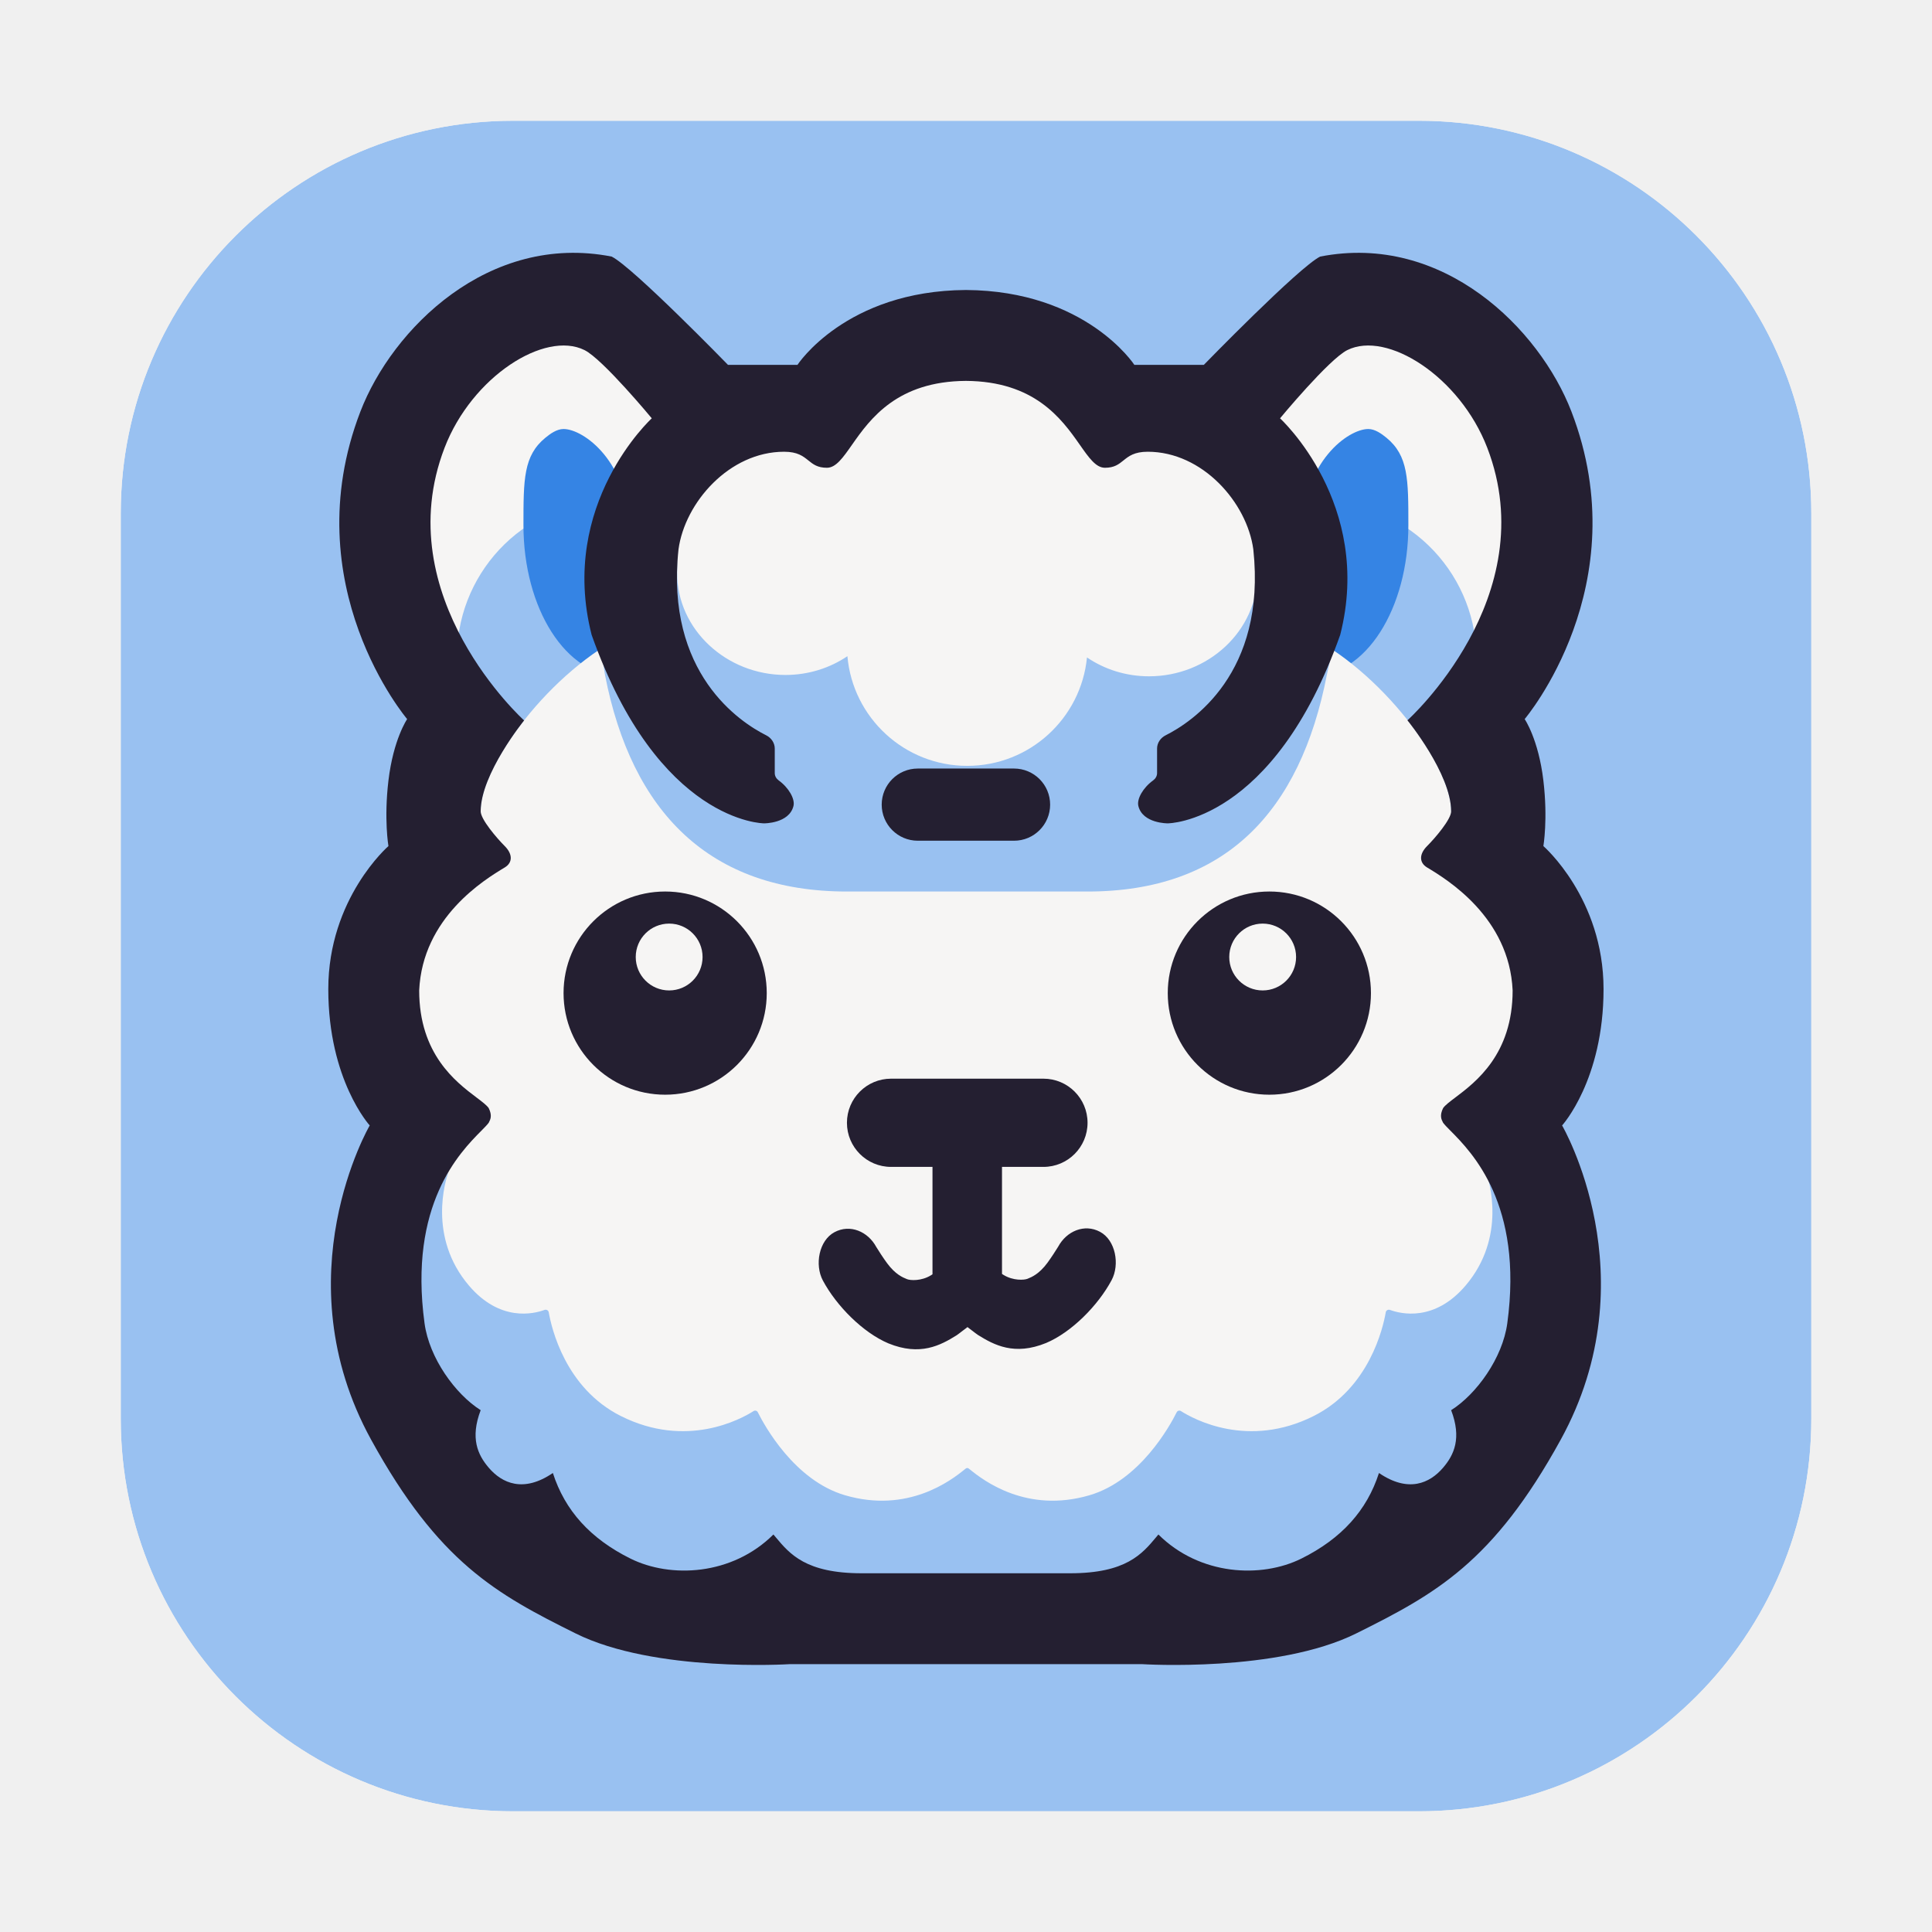
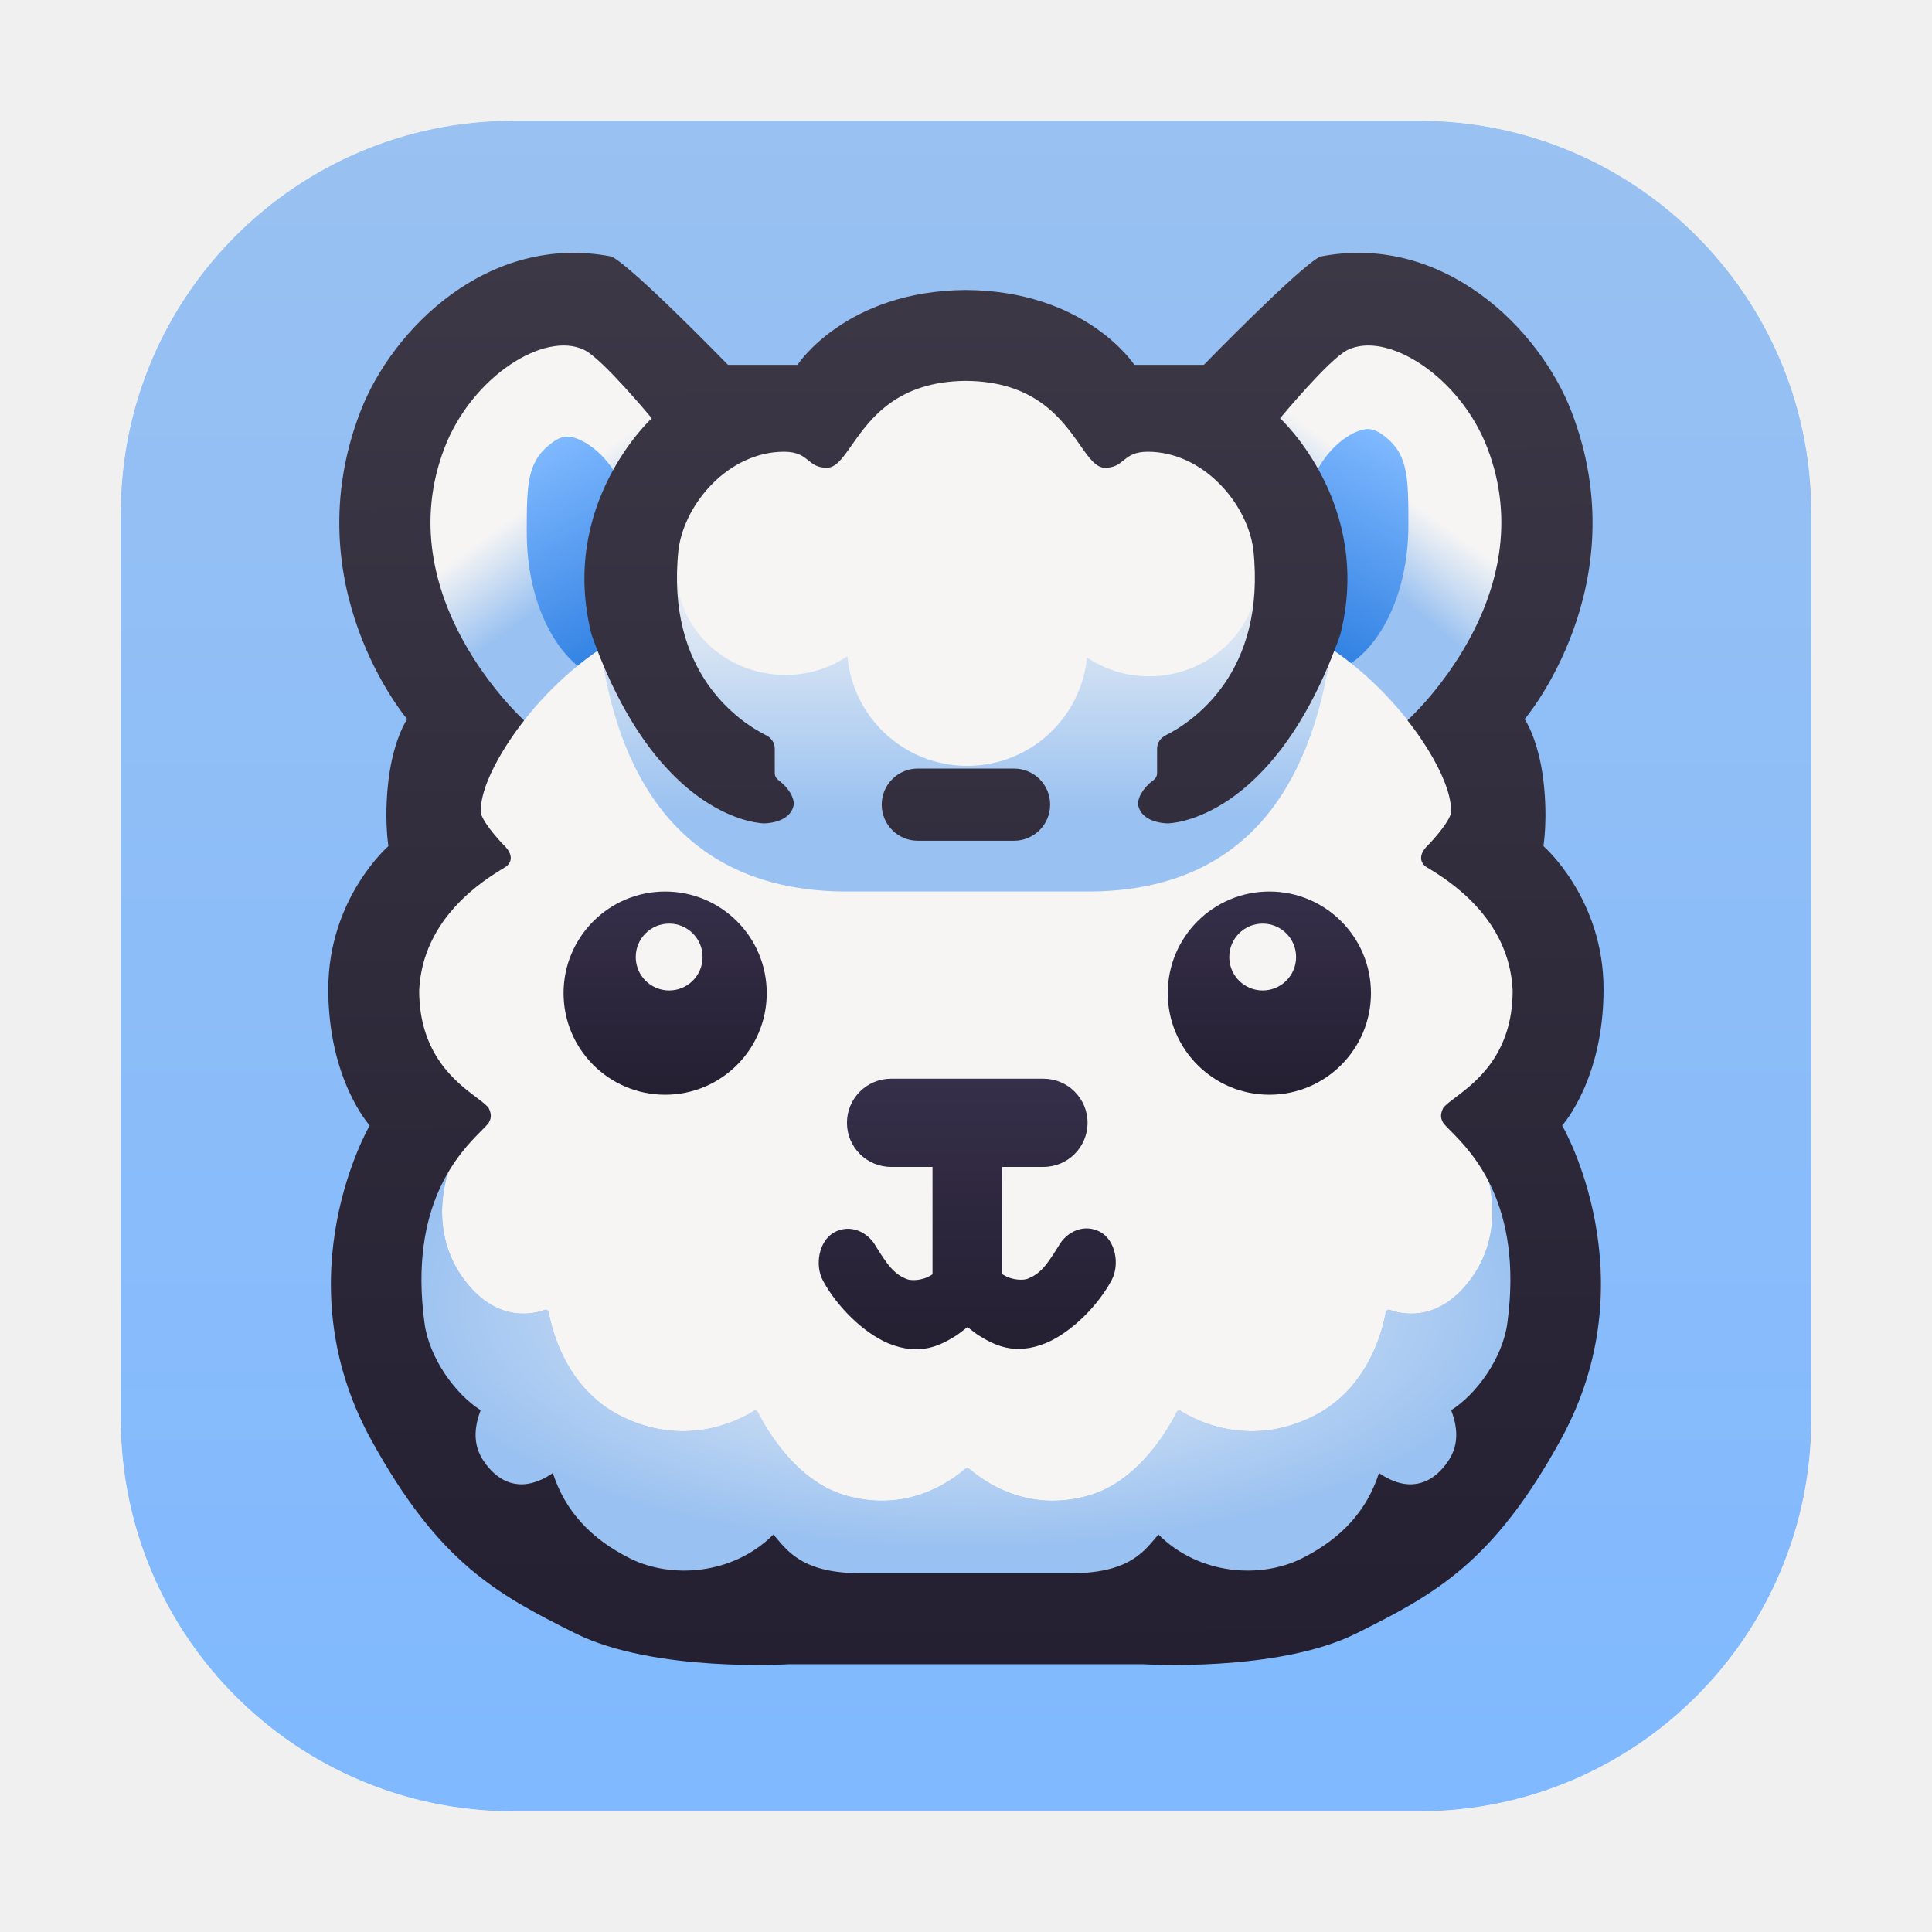
<svg xmlns="http://www.w3.org/2000/svg" width="128" height="128" viewBox="0 0 128 128" fill="none">
  <mask id="mask0_54_73" style="mask-type:luminance" maskUnits="userSpaceOnUse" x="8" y="8" width="113" height="113">
    <path d="M94 8H34.004C19.642 8 8 19.642 8 34.004V94C8 108.362 19.642 120.004 34.004 120.004H94C108.362 120.004 120.004 108.362 120.004 94V34.004C120.004 19.642 108.362 8 94 8Z" fill="white" />
  </mask>
  <g mask="url(#mask0_54_73)">
-     <path d="M94 8H34.004C19.642 8 8 19.642 8 34.004V94C8 108.362 19.642 120.004 34.004 120.004H94C108.362 120.004 120.004 108.362 120.004 94V34.004C120.004 19.642 108.362 8 94 8Z" fill="#99C1F1" />
-     <ellipse cx="36.496" cy="34.755" rx="10.672" ry="14.126" fill="#F6F5F4" />
-     <ellipse cx="91.404" cy="34.755" rx="10.672" ry="14.126" fill="#F6F5F4" />
-     <path d="M89.245 33.385C94.898 34.39 98.665 39.787 97.659 45.439L96.867 49.893L86.633 48.072L89.245 33.385Z" fill="#99C1F1" />
-     <path d="M38.346 33.383C32.751 34.668 29.257 40.245 30.542 45.841L31.554 50.249L41.685 47.922L38.346 33.383Z" fill="#99C1F1" />
-     <path d="M93.308 34.8C93.308 40.291 90.512 44.807 86.843 44.807C83.175 44.807 86.312 39.703 86.312 35.154C86.312 30.605 89.323 28.423 90.652 28.423C91.094 28.423 91.525 28.731 91.857 29.003C93.308 30.194 93.308 31.759 93.308 34.8Z" fill="#3584E4" />
-     <path d="M34.68 34.8C34.68 40.291 37.477 44.807 41.145 44.807C44.814 44.807 41.677 39.703 41.677 35.154C41.677 30.605 38.666 28.423 37.337 28.423C36.894 28.423 36.463 28.731 36.132 29.003C34.68 30.194 34.68 31.759 34.68 34.8Z" fill="#3584E4" />
-     <path d="M63.994 24.023C64.024 24.013 64.053 24.004 64.083 23.995V24.051C65.746 24.585 67.724 25.426 69.77 26.297C73.607 27.929 77.684 29.663 80.378 29.663C81.304 29.663 82.295 32.557 83.317 35.542C84.311 38.446 85.335 41.436 86.356 41.929C91.582 44.453 96.098 50.697 96.143 53.664C96.153 54.329 96.796 55.266 97.624 56.472C99.124 58.657 101.231 61.726 101.279 65.664C101.419 77.057 96.182 93.03 91.98 93.03C91.337 93.03 89.255 94.115 86.342 95.634C80.604 98.625 71.641 103.298 64.083 104.676V104.707C64.054 104.702 64.024 104.697 63.995 104.692C63.965 104.697 63.935 104.702 63.906 104.708V104.676C56.348 103.298 47.385 98.625 41.647 95.633C38.734 94.115 36.652 93.029 36.009 93.029C31.806 93.029 26.569 77.057 26.709 65.664C26.758 61.726 28.865 58.657 30.365 56.472C31.193 55.265 31.836 54.328 31.846 53.663C31.89 50.697 36.407 44.453 41.632 41.929C42.654 41.435 43.677 38.446 44.672 35.542C45.694 32.557 46.684 29.663 47.61 29.663C50.304 29.663 54.382 27.928 58.219 26.296C60.265 25.426 62.243 24.585 63.906 24.051V23.995C63.935 24.004 63.965 24.013 63.994 24.023Z" fill="#F6F5F4" />
-     <path d="M63.917 97.347C63.965 97.304 64.019 97.26 64.083 97.26C64.146 97.26 64.2 97.304 64.249 97.347C65.151 98.085 68.02 100.283 72.181 99.064C75.529 98.084 77.515 94.456 77.96 93.564C78.01 93.462 78.143 93.426 78.239 93.487C79.076 94.02 82.686 96.003 87.044 93.81C90.717 91.961 91.631 87.979 91.811 86.938C91.832 86.815 91.969 86.741 92.086 86.784C92.805 87.05 95.039 87.595 97.1 85.17C99.837 81.951 98.647 78.196 98.459 77.664C99.498 79.319 100.482 81.697 100.482 85.26C100.476 86.102 100.353 87.007 100.221 87.98L100.215 88.02C99.901 90.336 98.168 92.741 96.477 93.81C97.189 95.68 96.67 96.787 95.943 97.639C95.053 98.683 93.629 99.332 91.671 97.996C90.871 100.489 89.18 102.367 86.51 103.696C83.84 105.024 79.746 104.836 76.987 102.093C76.961 102.124 76.935 102.155 76.909 102.186C76.884 102.215 76.86 102.244 76.836 102.273C75.9 103.393 74.828 104.676 71.114 104.676H57.052C53.337 104.676 52.266 103.393 51.33 102.273C51.279 102.212 51.229 102.152 51.178 102.093C48.42 104.836 44.326 105.024 41.656 103.696C38.986 102.367 37.295 100.489 36.494 97.996C34.536 99.332 33.112 98.683 32.222 97.639C31.496 96.787 30.977 95.68 31.689 93.81C29.998 92.741 28.265 90.336 27.951 88.02L27.945 87.98C27.813 87.007 27.69 86.102 27.684 85.26C27.684 81.697 28.668 79.319 29.707 77.664C29.518 78.196 28.329 81.951 31.066 85.17C33.127 87.595 35.361 87.05 36.079 86.784C36.197 86.741 36.333 86.815 36.355 86.938C36.535 87.979 37.449 91.961 41.122 93.81C45.48 96.003 49.09 94.02 49.927 93.487C50.023 93.426 50.156 93.462 50.206 93.564C50.651 94.456 52.636 98.084 55.984 99.064C60.146 100.283 63.015 98.085 63.917 97.347Z" fill="#99C1F1" />
-     <path d="M56.143 43.474C54.985 44.257 53.568 44.718 52.038 44.718C48.126 44.718 44.865 41.705 44.865 37.987C44.865 37.706 44.863 37.405 44.861 37.089C44.859 36.921 44.858 36.748 44.857 36.571C41.967 36.622 39.64 38.981 39.64 41.884L40.083 44.718C41.854 53.816 47.015 59.066 56.112 59.066H72.053C81.151 59.066 86.135 53.816 87.906 44.718L88.526 41.884C88.526 38.981 86.199 36.622 83.309 36.571C83.308 36.778 83.307 36.981 83.305 37.178C83.303 37.494 83.301 37.795 83.301 38.076C83.301 41.793 80.04 44.807 76.127 44.807C74.594 44.807 73.175 44.344 72.015 43.557C71.62 47.59 68.219 50.74 64.083 50.74C59.918 50.74 56.5 47.546 56.143 43.474Z" fill="#99C1F1" />
-     <path fill-rule="evenodd" clip-rule="evenodd" d="M52.835 24.172C52.835 24.172 56.024 19.262 63.994 19.213C71.965 19.262 75.153 24.172 75.153 24.172H79.758C79.758 24.172 86.046 17.707 87.463 16.999C95.611 15.404 102.004 21.789 104.113 27.272C108.541 38.785 101.013 47.641 101.013 47.641C101.013 47.641 101.927 48.97 102.253 51.715C102.559 54.283 102.253 56.055 102.253 56.055C102.253 56.055 106.239 59.509 106.239 65.531C106.239 71.553 103.493 74.564 103.493 74.564C103.493 74.564 109.338 84.572 103.405 95.376C98.93 103.524 95.093 105.612 89.855 108.218C84.616 110.824 75.685 110.255 75.685 110.255H52.304C52.304 110.255 43.373 110.824 38.134 108.218C32.895 105.612 29.059 103.524 24.584 95.376C18.65 84.572 24.495 74.564 24.495 74.564C24.495 74.564 21.75 71.553 21.75 65.531C21.75 59.509 25.735 56.055 25.735 56.055C25.735 56.055 25.43 54.283 25.735 51.715C26.062 48.97 26.975 47.641 26.975 47.641C26.975 47.641 19.447 38.785 23.875 27.272C25.984 21.789 32.377 15.404 40.525 16.999C41.942 17.707 48.23 24.172 48.23 24.172H52.835ZM70.902 104.233C74.599 104.233 75.665 102.957 76.597 101.843C76.647 101.783 76.697 101.723 76.747 101.664C79.493 104.392 83.567 104.579 86.224 103.258C88.88 101.938 90.563 100.07 91.36 97.59C93.308 98.919 94.725 98.274 95.611 97.236C96.335 96.389 96.851 95.288 96.142 93.428C97.825 92.365 99.549 89.974 99.862 87.671C100.933 79.794 97.513 76.342 96.103 74.919C95.88 74.694 95.708 74.52 95.611 74.387C95.609 74.382 95.606 74.376 95.603 74.371L95.592 74.349C95.5 74.172 95.364 73.908 95.611 73.413C95.746 73.22 96.04 72.998 96.418 72.713C97.777 71.688 100.216 69.846 100.216 65.619C99.997 60.784 95.891 58.277 94.548 57.472C94.017 57.153 94.017 56.586 94.548 56.055C95.08 55.523 96.142 54.283 96.142 53.752C96.142 51.272 93.247 47.722 93.247 47.722C93.247 47.722 102.342 39.558 98.534 29.663C96.72 24.951 91.891 21.881 89.26 23.196C88.042 23.805 84.806 27.715 84.806 27.715C84.806 27.715 91.006 33.383 88.792 42.062C84.364 54.549 77.367 54.549 77.367 54.549C77.367 54.549 75.704 54.565 75.419 53.398C75.304 52.929 75.74 52.179 76.395 51.706C76.552 51.593 76.659 51.418 76.659 51.225V49.594C76.659 49.219 76.89 48.885 77.225 48.717C78.941 47.857 83.918 44.628 83.035 36.394C82.614 33.294 79.67 29.929 76.039 29.929C75.148 29.929 74.778 30.227 74.43 30.507C74.122 30.756 73.83 30.991 73.205 30.991C72.607 30.991 72.144 30.331 71.53 29.453C70.325 27.731 68.536 25.263 63.994 25.235C59.453 25.263 57.664 27.731 56.458 29.453C55.844 30.331 55.382 30.991 54.784 30.991C54.159 30.991 53.867 30.756 53.558 30.507C53.21 30.227 52.841 29.929 51.95 29.929C48.319 29.929 45.375 33.294 44.953 36.394C44.071 44.628 49.048 47.857 50.764 48.717C51.099 48.885 51.33 49.219 51.33 49.594V51.225C51.33 51.418 51.437 51.593 51.593 51.706C52.248 52.179 52.684 52.929 52.57 53.398C52.284 54.565 50.621 54.549 50.621 54.549C50.621 54.549 43.625 54.549 39.197 42.062C36.983 33.383 43.182 27.715 43.182 27.715C43.182 27.715 39.947 23.805 38.728 23.196C36.097 21.881 31.269 24.951 29.455 29.663C25.647 39.558 34.724 47.73 34.724 47.73C34.724 47.73 31.846 51.272 31.846 53.752C31.846 54.283 32.909 55.523 33.44 56.055C33.972 56.586 33.972 57.153 33.44 57.472C32.098 58.277 27.992 60.784 27.772 65.619C27.772 69.846 30.212 71.688 31.571 72.713C31.948 72.998 32.243 73.22 32.377 73.413C32.625 73.908 32.488 74.172 32.397 74.349L32.386 74.371C32.383 74.376 32.38 74.382 32.377 74.387C32.281 74.52 32.108 74.694 31.886 74.919C30.476 76.342 27.056 79.794 28.127 87.671C28.439 89.974 30.164 92.365 31.846 93.428C31.138 95.288 31.654 96.389 32.377 97.236C33.263 98.274 34.68 98.919 36.629 97.59C37.426 100.07 39.108 101.938 41.765 103.258C44.422 104.579 48.496 104.392 51.241 101.664C51.291 101.723 51.341 101.783 51.392 101.843C52.323 102.957 53.39 104.233 57.086 104.233H70.902Z" fill="#241F31" />
-     <rect x="58.415" y="50.918" width="11.159" height="4.782" rx="2.391" fill="#241F31" />
-     <circle cx="44.068" cy="65.796" r="6.731" fill="#241F31" />
-     <circle cx="84.098" cy="65.796" r="6.731" fill="#241F31" />
-     <circle cx="83.655" cy="63.405" r="2.214" fill="#F6F5F4" />
-     <circle cx="44.333" cy="63.405" r="2.214" fill="#F6F5F4" />
-     <path d="M56.112 74.387C56.112 72.773 57.421 71.465 59.035 71.465H69.131C70.745 71.465 72.053 72.773 72.053 74.387C72.053 76.001 70.745 77.31 69.131 77.31H66.385V84.401C66.412 84.42 66.442 84.439 66.474 84.459C67.129 84.867 67.866 84.807 68.068 84.725C68.073 84.723 68.077 84.721 68.082 84.719C68.088 84.716 68.095 84.714 68.101 84.711L68.101 84.711C68.347 84.612 68.844 84.412 69.397 83.662C69.644 83.325 69.959 82.84 70.105 82.599C70.659 81.566 71.844 81.057 72.878 81.61C73.913 82.163 74.201 83.778 73.647 84.813C72.748 86.496 70.991 88.267 69.308 88.976C67.207 89.834 65.863 89.112 64.791 88.444C64.727 88.404 64.533 88.255 64.361 88.123L64.361 88.123L64.361 88.123C64.237 88.028 64.125 87.942 64.083 87.913L64.083 87.937C64.04 87.966 63.928 88.052 63.805 88.147L63.805 88.147L63.804 88.147C63.633 88.279 63.438 88.429 63.374 88.469C62.302 89.137 60.958 89.859 58.858 89.001C57.175 88.291 55.417 86.52 54.518 84.838C53.965 83.802 54.252 82.188 55.287 81.635C56.322 81.082 57.506 81.59 58.06 82.623C58.207 82.864 58.521 83.35 58.769 83.686C59.321 84.436 59.818 84.636 60.064 84.735C60.076 84.74 60.087 84.745 60.097 84.749C60.3 84.832 61.037 84.891 61.692 84.483C61.724 84.463 61.753 84.444 61.78 84.426V77.31H59.035C57.421 77.31 56.112 76.001 56.112 74.387Z" fill="#241F31" />
+     <path d="M94 8H34.004C19.642 8 8 19.642 8 34.004V94C8 108.362 19.642 120.004 34.004 120.004H94C108.362 120.004 120.004 108.362 120.004 94V34.004C120.004 19.642 108.362 8 94 8Z" fill="url(#paint0_linear_54_73)" />
+     <path d="M94 8H34.004C19.642 8 8 19.642 8 34.004V94C8 108.362 19.642 120.004 34.004 120.004H94C108.362 120.004 120.004 108.362 120.004 94V34.004C120.004 19.642 108.362 8 94 8Z" fill="url(#paint1_linear_54_73)" />
+     <ellipse cx="91.406" cy="34.756" rx="10.672" ry="14.126" fill="url(#paint2_linear_54_73)" />
+     <path d="M89.246 33.385V33.385C94.899 34.39 98.666 39.788 97.66 45.44L96.868 49.893L86.634 48.073L89.246 33.385Z" fill="url(#paint3_linear_54_73)" />
+     <path d="M38.347 33.383V33.383C32.751 34.668 29.257 40.246 30.542 45.841L31.555 50.25L41.686 47.923L38.347 33.383Z" fill="#99C1F1" />
+     <path d="M93.31 34.8C93.31 40.291 90.513 44.808 86.845 44.808C83.176 44.808 86.313 39.703 86.313 35.154C86.313 30.605 89.325 28.423 90.653 28.423C91.096 28.423 91.527 28.731 91.859 29.003C93.31 30.195 93.31 31.759 93.31 34.8Z" fill="url(#paint4_linear_54_73)" />
+     <ellipse cx="10.672" cy="14.126" rx="10.672" ry="14.126" transform="matrix(-1 0 0 1 47.4756 21.1316)" fill="url(#paint5_linear_54_73)" />
+     <path d="M34.899 35.302C34.899 40.793 37.696 45.31 41.365 45.31C45.033 45.31 41.896 40.205 41.896 35.656C41.896 31.107 38.885 28.925 37.556 28.925C37.114 28.925 36.682 29.233 36.351 29.505C34.899 30.697 34.899 32.261 34.899 35.302Z" fill="url(#paint6_linear_54_73)" />
+     <path d="M63.995 24.023C64.025 24.013 64.054 24.004 64.084 23.995V24.051C65.747 24.585 67.725 25.426 69.771 26.297C73.608 27.929 77.685 29.663 80.379 29.663C81.305 29.663 82.296 32.558 83.318 35.543C84.312 38.447 85.336 41.436 86.358 41.93C91.583 44.454 96.1 50.697 96.144 53.664C96.154 54.329 96.797 55.266 97.625 56.473C99.125 58.658 101.232 61.727 101.281 65.665C101.421 77.058 96.184 93.031 91.981 93.031C91.338 93.031 89.256 94.116 86.343 95.635C80.605 98.626 71.642 103.299 64.084 104.677V104.709C64.054 104.704 64.025 104.698 63.996 104.693C63.966 104.698 63.936 104.704 63.907 104.709V104.677C56.349 103.299 47.385 98.626 41.647 95.635C38.734 94.116 36.652 93.031 36.009 93.031C31.807 93.031 26.57 77.058 26.71 65.665C26.758 61.727 28.865 58.658 30.365 56.472C31.193 55.266 31.837 54.329 31.846 53.664C31.891 50.697 36.407 44.453 41.633 41.929C42.654 41.436 43.678 38.446 44.672 35.542C45.694 32.558 46.685 29.663 47.611 29.663C50.305 29.663 54.382 27.929 58.219 26.296C60.266 25.426 62.243 24.585 63.907 24.051V23.995C63.936 24.004 63.965 24.014 63.995 24.023Z" fill="#F6F5F4" />
+     <path d="M63.917 97.348C63.966 97.305 64.02 97.261 64.084 97.261C64.147 97.261 64.201 97.305 64.25 97.348C65.152 98.086 68.021 100.285 72.183 99.066C75.531 98.085 77.516 94.457 77.961 93.565C78.011 93.463 78.144 93.428 78.24 93.489C79.077 94.021 82.687 96.005 87.045 93.811C90.718 91.962 91.633 87.981 91.812 86.939C91.834 86.816 91.971 86.742 92.088 86.785C92.807 87.051 95.04 87.596 97.102 85.171C99.838 81.952 98.649 78.197 98.46 77.665C99.499 79.32 100.484 81.698 100.484 85.26C100.477 86.103 100.354 87.008 100.222 87.981L100.217 88.022C99.902 90.337 98.169 92.742 96.479 93.811C97.191 95.681 96.672 96.788 95.945 97.641C95.055 98.684 93.631 99.333 91.673 97.997C90.872 100.491 89.181 102.369 86.511 103.697C83.841 105.026 79.747 104.837 76.988 102.094C76.962 102.125 76.936 102.156 76.909 102.188C76.885 102.216 76.861 102.245 76.837 102.274C75.901 103.394 74.829 104.677 71.115 104.677H57.053C53.338 104.677 52.266 103.394 51.33 102.274C51.28 102.213 51.229 102.153 51.179 102.094C48.42 104.837 44.326 105.026 41.657 103.697C38.987 102.369 37.296 100.491 36.495 97.997C34.537 99.333 33.113 98.684 32.223 97.641C31.496 96.788 30.977 95.681 31.689 93.811C29.998 92.742 28.265 90.337 27.951 88.022L27.945 87.981C27.813 87.008 27.69 86.103 27.684 85.26C27.684 81.698 28.668 79.32 29.707 77.665C29.519 78.197 28.329 81.952 31.066 85.171C33.127 87.596 35.361 87.051 36.08 86.785C36.197 86.742 36.334 86.816 36.355 86.939C36.535 87.981 37.449 91.962 41.123 93.811C45.481 96.005 49.09 94.021 49.928 93.489C50.024 93.428 50.156 93.463 50.207 93.565C50.651 94.457 52.637 98.085 55.985 99.066C60.147 100.285 63.016 98.086 63.917 97.348Z" fill="#99C1F1" />
+     <path d="M63.917 97.348C63.966 97.305 64.02 97.261 64.084 97.261C64.147 97.261 64.201 97.305 64.25 97.348C65.152 98.086 68.021 100.285 72.183 99.066C75.531 98.085 77.516 94.457 77.961 93.565C78.011 93.463 78.144 93.428 78.24 93.489C79.077 94.021 82.687 96.005 87.045 93.811C90.718 91.962 91.633 87.981 91.812 86.939C91.834 86.816 91.971 86.742 92.088 86.785C92.807 87.051 95.04 87.596 97.102 85.171C99.838 81.952 98.649 78.197 98.46 77.665C99.499 79.32 100.484 81.698 100.484 85.26C100.477 86.103 100.354 87.008 100.222 87.981L100.217 88.022C99.902 90.337 98.169 92.742 96.479 93.811C97.191 95.681 96.672 96.788 95.945 97.641C95.055 98.684 93.631 99.333 91.673 97.997C90.872 100.491 89.181 102.369 86.511 103.697C83.841 105.026 79.747 104.837 76.988 102.094C76.962 102.125 76.936 102.156 76.909 102.188C76.885 102.216 76.861 102.245 76.837 102.274C75.901 103.394 74.829 104.677 71.115 104.677H57.053C53.338 104.677 52.266 103.394 51.33 102.274C51.28 102.213 51.229 102.153 51.179 102.094C48.42 104.837 44.326 105.026 41.657 103.697C38.987 102.369 37.296 100.491 36.495 97.997C34.537 99.333 33.113 98.684 32.223 97.641C31.496 96.788 30.977 95.681 31.689 93.811C29.998 92.742 28.265 90.337 27.951 88.022L27.945 87.981C27.813 87.008 27.69 86.103 27.684 85.26C27.684 81.698 28.668 79.32 29.707 77.665C29.519 78.197 28.329 81.952 31.066 85.171C33.127 87.596 35.361 87.051 36.08 86.785C36.197 86.742 36.334 86.816 36.355 86.939C36.535 87.981 37.449 91.962 41.123 93.811C45.481 96.005 49.09 94.021 49.928 93.489C50.024 93.428 50.156 93.463 50.207 93.565C50.651 94.457 52.637 98.085 55.985 99.066C60.147 100.285 63.016 98.086 63.917 97.348Z" fill="url(#paint7_radial_54_73)" />
+     <path d="M56.144 43.474C54.986 44.258 53.569 44.718 52.039 44.718C48.126 44.718 44.865 41.705 44.865 37.987C44.865 37.706 44.863 37.406 44.861 37.09C44.86 36.921 44.858 36.748 44.858 36.571C41.967 36.623 39.64 38.982 39.64 41.884L40.083 44.718C41.854 53.816 47.015 59.066 56.113 59.066H72.054C81.152 59.066 86.136 53.816 87.907 44.718L88.527 41.884C88.527 38.982 86.2 36.623 83.31 36.571C83.309 36.779 83.308 36.981 83.306 37.178C83.304 37.494 83.302 37.795 83.302 38.076C83.302 41.793 80.041 44.807 76.128 44.807C74.595 44.807 73.175 44.344 72.016 43.558C71.62 47.59 68.22 50.741 64.084 50.741C59.919 50.741 56.5 47.547 56.144 43.474Z" fill="url(#paint8_linear_54_73)" />
+     <path fill-rule="evenodd" clip-rule="evenodd" d="M52.836 24.172C52.836 24.172 56.024 19.262 63.995 19.213C71.966 19.262 75.154 24.172 75.154 24.172H79.759C79.759 24.172 86.047 17.707 87.465 16.999C95.612 15.404 102.006 21.789 104.114 27.272C108.543 38.785 101.015 47.642 101.015 47.642C101.015 47.642 101.928 48.97 102.255 51.716C102.56 54.284 102.255 56.055 102.255 56.055C102.255 56.055 106.24 59.509 106.24 65.532C106.24 71.554 103.495 74.565 103.495 74.565C103.495 74.565 109.34 84.573 103.406 95.378C98.931 103.526 95.094 105.613 89.856 108.219C84.617 110.826 75.685 110.256 75.685 110.256H52.305C52.305 110.256 43.373 110.826 38.134 108.219C32.896 105.613 29.059 103.526 24.584 95.378C18.65 84.573 24.495 74.565 24.495 74.565C24.495 74.565 21.75 71.554 21.75 65.532C21.75 59.509 25.735 56.055 25.735 56.055C25.735 56.055 25.43 54.284 25.735 51.716C26.062 48.97 26.975 47.642 26.975 47.642C26.975 47.642 19.447 38.785 23.875 27.272C25.984 21.789 32.378 15.404 40.526 16.999C41.943 17.707 48.231 24.172 48.231 24.172H52.836ZM70.903 104.234C74.6 104.234 75.666 102.959 76.598 101.845C76.648 101.785 76.698 101.725 76.748 101.666C79.494 104.393 83.568 104.581 86.225 103.26C88.882 101.939 90.564 100.072 91.361 97.592C93.31 98.92 94.727 98.275 95.612 97.237C96.336 96.39 96.852 95.289 96.144 93.429C97.826 92.367 99.55 89.975 99.863 87.673C100.934 79.795 97.514 76.343 96.104 74.92C95.882 74.695 95.709 74.521 95.612 74.388C95.61 74.383 95.607 74.377 95.604 74.372L95.593 74.35C95.501 74.173 95.365 73.909 95.612 73.414C95.747 73.221 96.041 72.999 96.419 72.714C97.778 71.689 100.218 69.847 100.218 65.62C99.998 60.785 95.892 58.278 94.55 57.472C94.018 57.153 94.018 56.587 94.55 56.055C95.081 55.524 96.144 54.284 96.144 53.753C96.144 51.273 93.249 47.722 93.249 47.722C93.249 47.722 102.343 39.558 98.535 29.663C96.721 24.951 91.893 21.881 89.261 23.196C88.043 23.805 84.808 27.715 84.808 27.715C84.808 27.715 91.007 33.383 88.793 42.062C84.365 54.55 77.368 54.55 77.368 54.55C77.368 54.55 75.705 54.566 75.42 53.398C75.305 52.93 75.741 52.179 76.396 51.706C76.552 51.593 76.66 51.419 76.66 51.226V49.594C76.66 49.22 76.891 48.885 77.226 48.718C78.942 47.858 83.918 44.628 83.036 36.394C82.615 33.294 79.671 29.929 76.04 29.929C75.149 29.929 74.779 30.227 74.431 30.507C74.122 30.756 73.831 30.992 73.206 30.992C72.608 30.992 72.145 30.331 71.531 29.453C70.326 27.731 68.537 25.263 63.995 25.235C59.453 25.263 57.664 27.731 56.459 29.453C55.845 30.331 55.382 30.992 54.784 30.992C54.159 30.992 53.868 30.756 53.559 30.507C53.211 30.227 52.841 29.929 51.95 29.929C48.319 29.929 45.376 33.294 44.954 36.394C44.072 44.628 49.048 47.858 50.764 48.718C51.099 48.885 51.33 49.22 51.33 49.594V51.226C51.33 51.419 51.438 51.593 51.594 51.706C52.249 52.179 52.685 52.93 52.57 53.398C52.285 54.566 50.622 54.55 50.622 54.55C50.622 54.55 43.625 54.55 39.197 42.062C36.983 33.383 43.182 27.715 43.182 27.715C43.182 27.715 39.947 23.805 38.728 23.196C36.097 21.881 31.269 24.951 29.455 29.663C25.647 39.558 34.725 47.73 34.725 47.73C34.725 47.73 31.846 51.273 31.846 53.753C31.846 54.284 32.909 55.524 33.44 56.055C33.972 56.587 33.972 57.153 33.44 57.472C32.098 58.278 27.992 60.785 27.772 65.62C27.772 69.847 30.212 71.689 31.571 72.714C31.949 72.999 32.243 73.221 32.378 73.414C32.625 73.909 32.489 74.173 32.397 74.35L32.386 74.372C32.383 74.377 32.38 74.383 32.378 74.388C32.281 74.521 32.108 74.695 31.886 74.92C30.476 76.343 27.056 79.795 28.127 87.673C28.44 89.975 30.164 92.367 31.846 93.429C31.138 95.289 31.654 96.39 32.378 97.237C33.263 98.275 34.68 98.92 36.629 97.592C37.426 100.072 39.108 101.939 41.766 103.26C44.422 104.581 48.496 104.393 51.242 101.666C51.292 101.725 51.342 101.785 51.392 101.845C52.324 102.959 53.39 104.234 57.087 104.234H70.903Z" fill="url(#paint9_linear_54_73)" />
+     <rect x="58.416" y="50.919" width="11.159" height="4.782" rx="2.391" fill="url(#paint10_linear_54_73)" />
+     <ellipse cx="44.068" cy="65.797" rx="6.731" ry="6.731" fill="url(#paint11_linear_54_73)" />
+     <ellipse cx="84.099" cy="65.797" rx="6.731" ry="6.731" fill="url(#paint12_linear_54_73)" />
+     <circle cx="83.656" cy="63.406" r="2.214" fill="#F6F5F4" />
+     <circle cx="44.334" cy="63.406" r="2.214" fill="#F6F5F4" />
+     <path d="M56.113 74.388C56.113 72.774 57.421 71.466 59.035 71.466H69.132C70.746 71.466 72.054 72.774 72.054 74.388C72.054 76.002 70.746 77.311 69.132 77.311H66.386V84.403C66.413 84.421 66.442 84.44 66.475 84.46C67.129 84.868 67.867 84.808 68.069 84.726C68.073 84.724 68.078 84.722 68.083 84.72C68.089 84.717 68.095 84.715 68.102 84.712L68.102 84.712C68.348 84.613 68.845 84.413 69.397 83.663C69.645 83.326 69.96 82.841 70.106 82.6C70.66 81.567 71.845 81.058 72.879 81.611C73.914 82.165 74.202 83.779 73.648 84.814C72.749 86.497 70.991 88.268 69.309 88.977C67.208 89.835 65.864 89.114 64.792 88.445C64.728 88.406 64.533 88.256 64.362 88.124L64.361 88.124L64.361 88.124C64.238 88.029 64.126 87.943 64.083 87.914L64.083 87.938C64.041 87.968 63.929 88.053 63.806 88.148L63.805 88.148L63.805 88.148C63.633 88.281 63.439 88.43 63.375 88.47C62.303 89.138 60.959 89.86 58.858 89.002C57.175 88.293 55.418 86.521 54.519 84.839C53.965 83.803 54.252 82.189 55.288 81.636C56.322 81.083 57.507 81.591 58.061 82.624C58.207 82.865 58.522 83.351 58.77 83.687C59.322 84.437 59.819 84.638 60.065 84.737C60.076 84.741 60.087 84.746 60.098 84.75C60.3 84.833 61.037 84.893 61.692 84.484C61.724 84.464 61.754 84.445 61.781 84.427V77.311H59.035C57.421 77.311 56.113 76.002 56.113 74.388Z" fill="url(#paint13_linear_54_73)" />
  </g>
+   <defs>
+     <linearGradient id="paint0_linear_54_73" x1="64.002" y1="8" x2="64.002" y2="120.004" gradientUnits="userSpaceOnUse">
+       <stop stop-color="#99C1F1" />
+       <stop offset="1" stop-color="#80B9FF" />
+     </linearGradient>
+     <linearGradient id="paint1_linear_54_73" x1="64.002" y1="8" x2="64.002" y2="120.004" gradientUnits="userSpaceOnUse">
+       <stop stop-color="#99C1F1" />
+       <stop offset="1" stop-color="#80B9FF" />
+     </linearGradient>
+     <linearGradient id="paint2_linear_54_73" x1="102.372" y1="23.322" x2="86.16" y2="45.669" gradientUnits="userSpaceOnUse">
+       <stop offset="0.478" stop-color="#F6F5F4" />
+       <stop offset="0.696" stop-color="#99C1F1" />
+     </linearGradient>
+     <linearGradient id="paint3_linear_54_73" x1="104.124" y1="26.39" x2="88.052" y2="45.628" gradientUnits="userSpaceOnUse">
+       <stop offset="0.478" stop-color="#F6F5F4" />
+       <stop offset="0.696" stop-color="#99C1F1" />
+     </linearGradient>
+     <linearGradient id="paint4_linear_54_73" x1="93.17" y1="29.457" x2="86.598" y2="41.725" gradientUnits="userSpaceOnUse">
+       <stop stop-color="#80B9FF" />
+       <stop offset="1" stop-color="#3584E4" />
+     </linearGradient>
+     <linearGradient id="paint5_linear_54_73" x1="21.638" y1="2.693" x2="5.426" y2="25.039" gradientUnits="userSpaceOnUse">
+       <stop offset="0.478" stop-color="#F6F5F4" />
+       <stop offset="0.696" stop-color="#99C1F1" />
+     </linearGradient>
+     <linearGradient id="paint6_linear_54_73" x1="35.039" y1="29.959" x2="41.611" y2="42.227" gradientUnits="userSpaceOnUse">
+       <stop stop-color="#80B9FF" />
+       <stop offset="1" stop-color="#3584E4" />
+     </linearGradient>
+     <radialGradient id="paint7_radial_54_73" cx="0" cy="0" r="1" gradientUnits="userSpaceOnUse" gradientTransform="translate(63.8135 86.4175) rotate(90) scale(16.2119 37.9823)">
+       <stop stop-color="#F6F5F4" />
+       <stop offset="1" stop-color="#99C1F1" />
+     </radialGradient>
+     <linearGradient id="paint8_linear_54_73" x1="63.813" y1="36.905" x2="63.813" y2="53.994" gradientUnits="userSpaceOnUse">
+       <stop stop-color="#F6F5F4" />
+       <stop offset="1" stop-color="#99C1F1" />
+     </linearGradient>
+     <linearGradient id="paint9_linear_54_73" x1="63.813" y1="16.75" x2="63.995" y2="110.309" gradientUnits="userSpaceOnUse">
+       <stop stop-color="#3D3846" />
+       <stop offset="1" stop-color="#241F31" />
+     </linearGradient>
+     <linearGradient id="paint10_linear_54_73" x1="63.995" y1="50.919" x2="63.995" y2="55.701" gradientUnits="userSpaceOnUse">
+       <stop stop-color="#35303F" />
+       <stop offset="1" stop-color="#332E3E" />
+     </linearGradient>
+     <linearGradient id="paint11_linear_54_73" x1="44.068" y1="59.066" x2="44.068" y2="72.528" gradientUnits="userSpaceOnUse">
+       <stop stop-color="#362F4A" />
+       <stop offset="1" stop-color="#241F31" />
+     </linearGradient>
+     <linearGradient id="paint12_linear_54_73" x1="84.099" y1="59.066" x2="84.099" y2="72.528" gradientUnits="userSpaceOnUse">
+       <stop stop-color="#362F4A" />
+       <stop offset="1" stop-color="#241F31" />
+     </linearGradient>
+     <linearGradient id="paint13_linear_54_73" x1="64.083" y1="71.466" x2="64.083" y2="89.394" gradientUnits="userSpaceOnUse">
+       <stop stop-color="#362F4A" />
+       <stop offset="1" stop-color="#241F31" />
+     </linearGradient>
+   </defs>
</svg>
